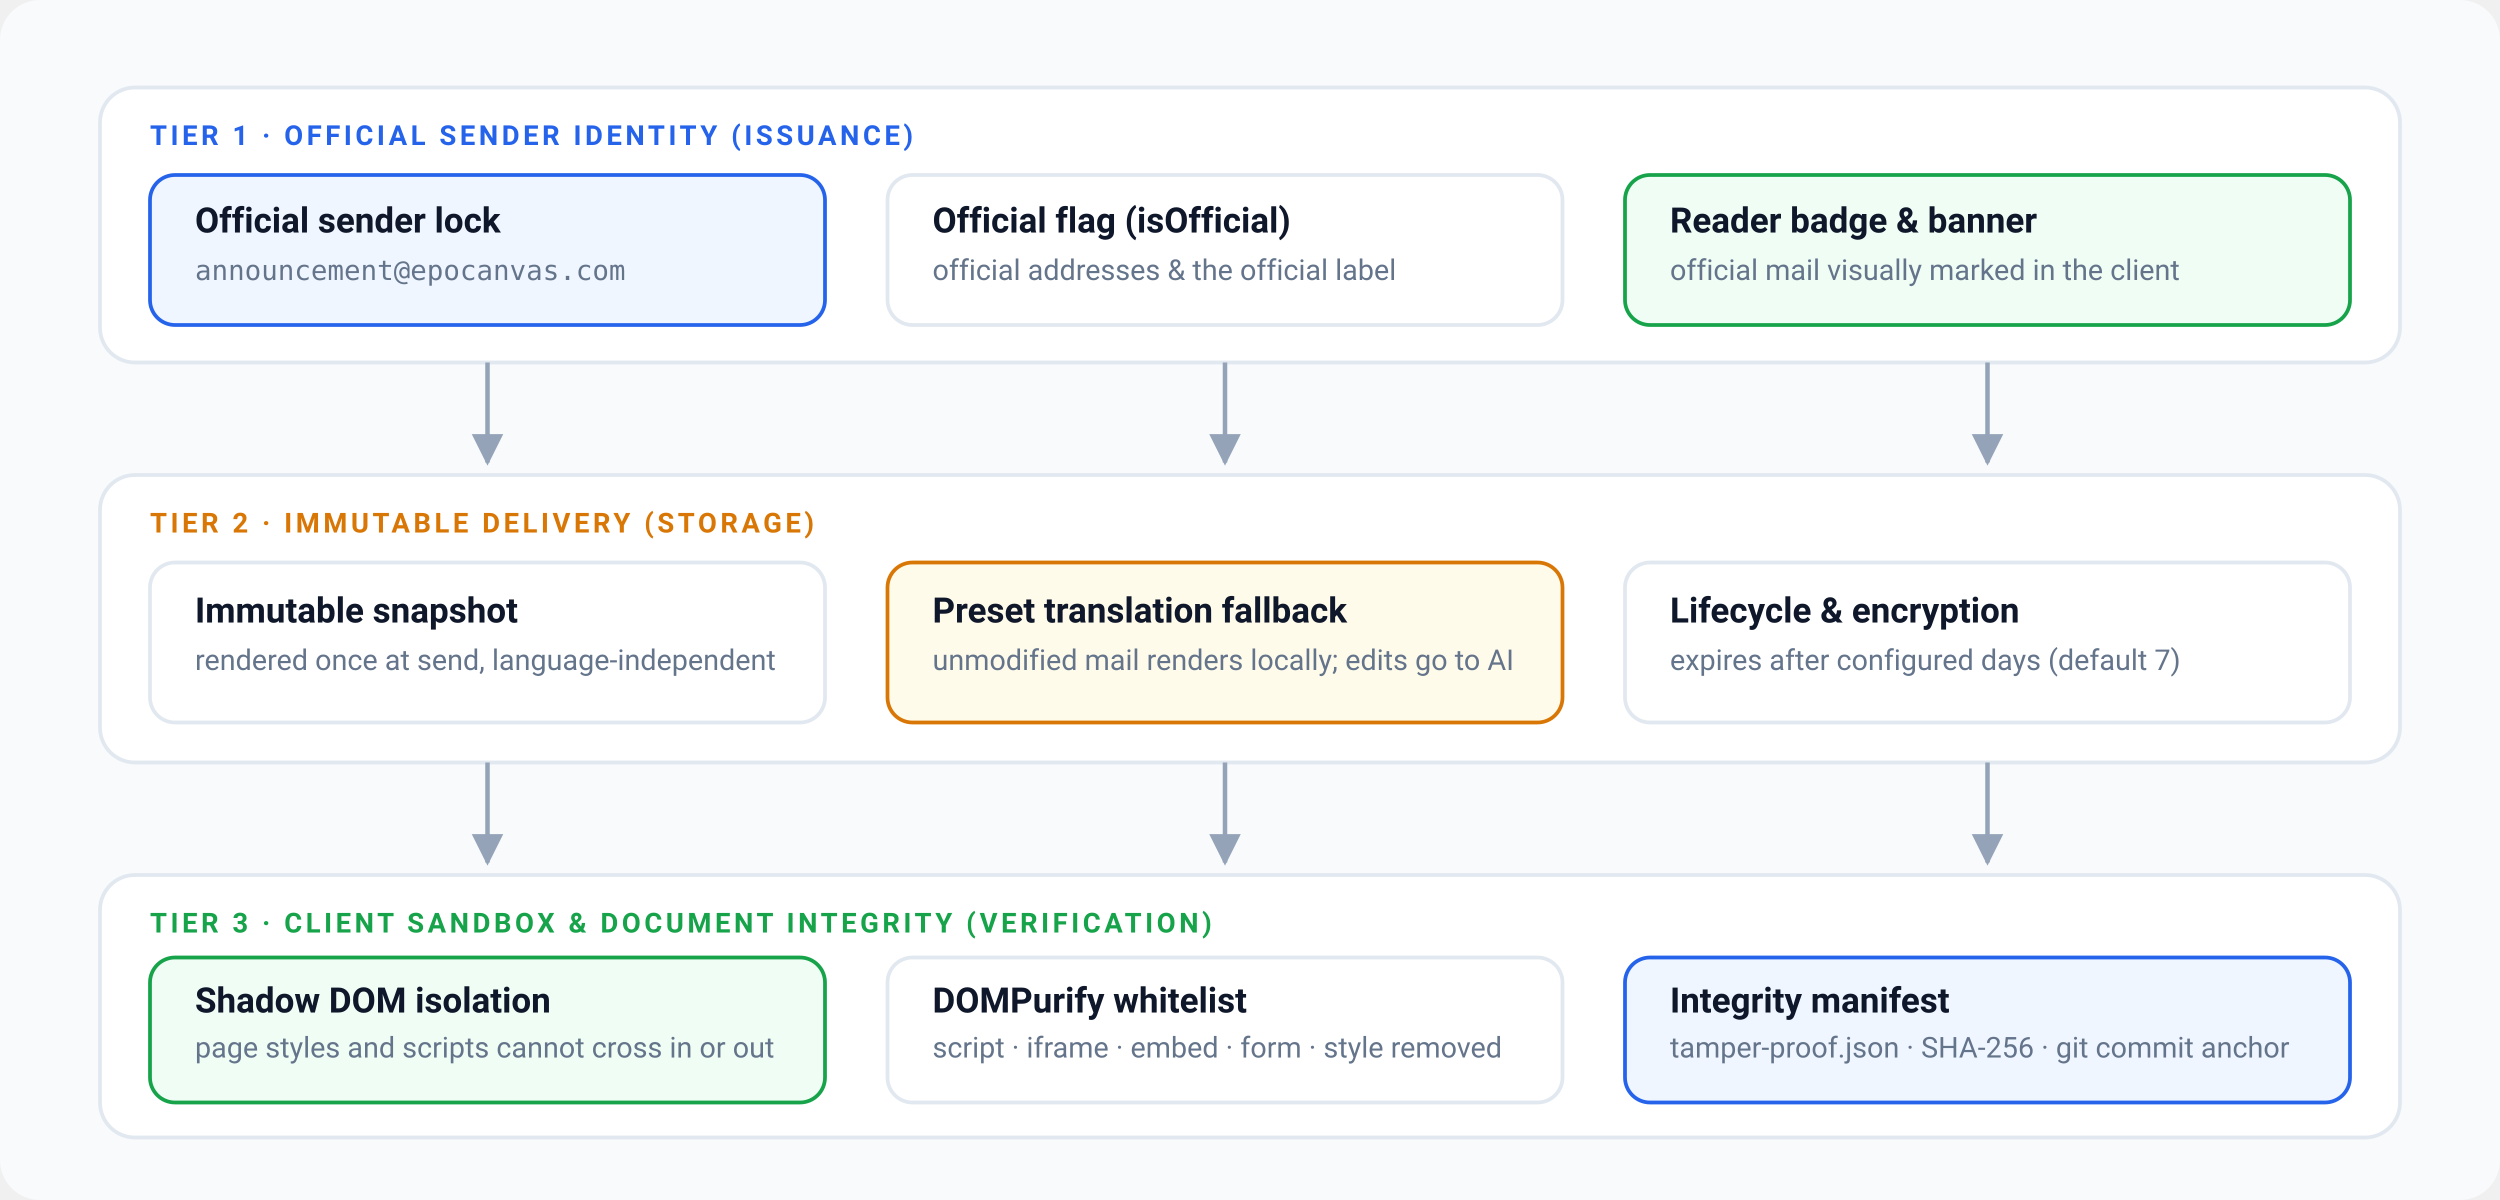
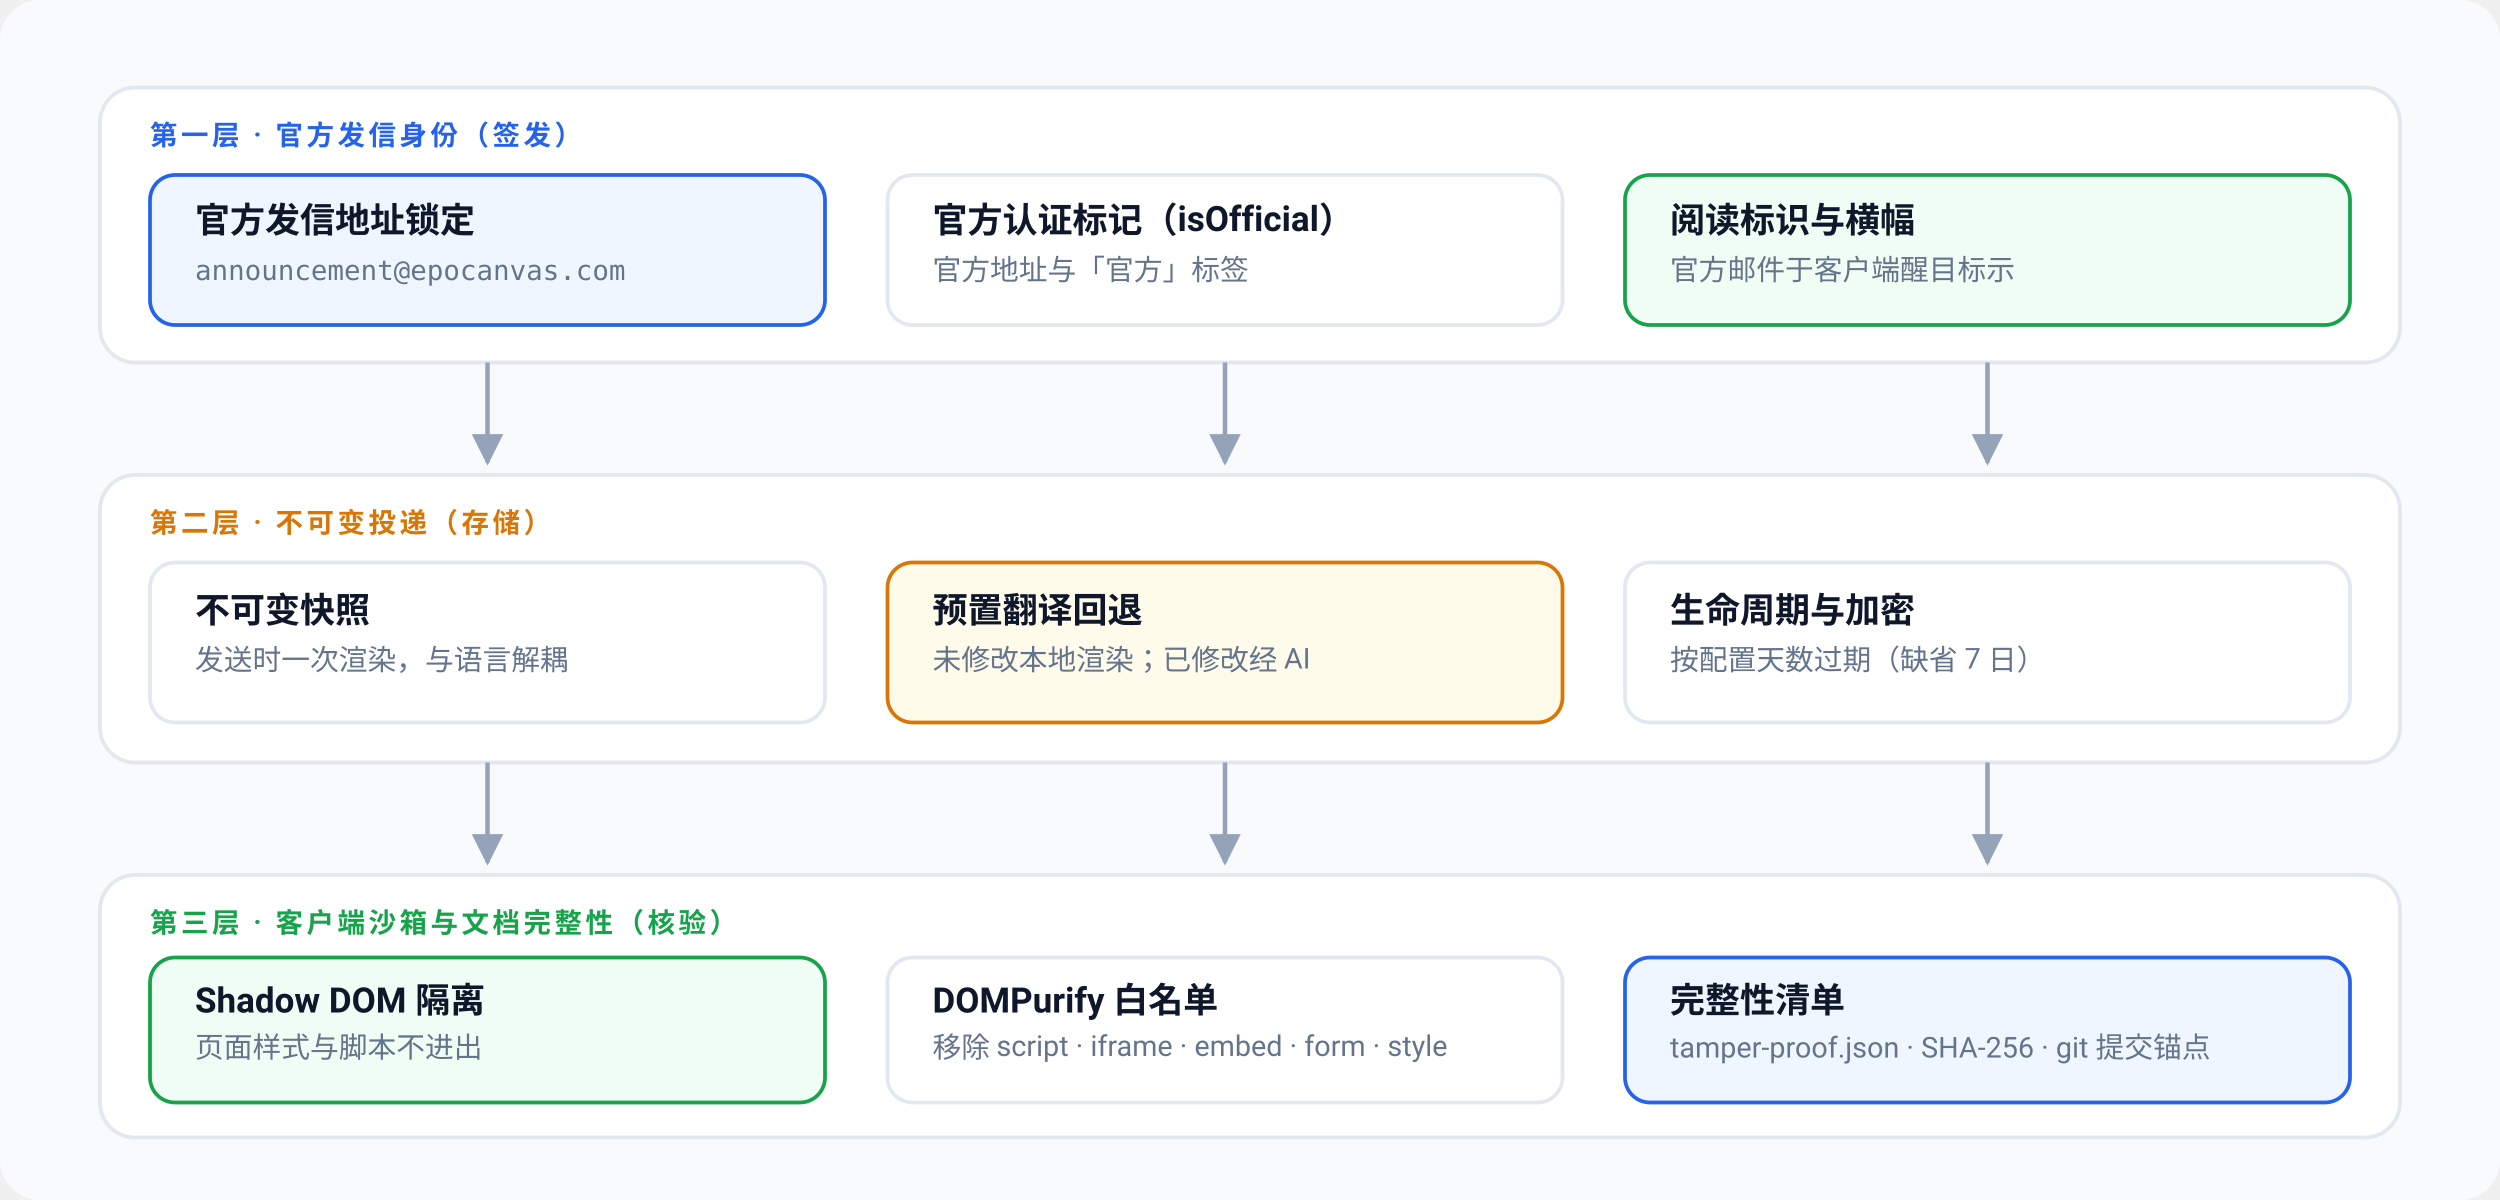
- <svg xmlns="http://www.w3.org/2000/svg" viewBox="0 0 1000 480" width="100%" role="img" aria-label="Official mail pipeline: sender lock and official flag at issuance, immutable snapshot and preset-translation fallback at delivery, client sandbox isolation and document integrity manifest for verification">
+ <svg xmlns="http://www.w3.org/2000/svg" viewBox="0 0 1000 480" width="100%" role="img" aria-label="官方邮件三层处理：签发层锁定官方发信地址并注入认证标记，投递层不可变快照与预置翻译回退，客户端沙箱隔离与文档完整性存证">
  <style>
    .bg { fill: #f8fafc; }
    .band { fill: #ffffff; stroke: #e2e8f0; stroke-width: 1.5; }
    .box { fill: #ffffff; stroke: #e2e8f0; stroke-width: 1.5; }
    .box-blue { fill: #eff6ff; stroke: #2563eb; stroke-width: 1.5; }
    .box-green { fill: #f0fdf4; stroke: #16a34a; stroke-width: 1.5; }
    .box-amber { fill: #fffbeb; stroke: #d97706; stroke-width: 1.5; }
-     .lbl-blue { font: 700 11px -apple-system, 'Segoe UI', Roboto, sans-serif; fill: #2563eb; letter-spacing: 1.4px; }
-     .lbl-green { font: 700 11px -apple-system, 'Segoe UI', Roboto, sans-serif; fill: #16a34a; letter-spacing: 1.4px; }
-     .lbl-amber { font: 700 11px -apple-system, 'Segoe UI', Roboto, sans-serif; fill: #d97706; letter-spacing: 1.4px; }
-     .t { font: 600 14px -apple-system, 'Segoe UI', Roboto, sans-serif; fill: #0f172a; }
-     .b { font: 400 11.5px -apple-system, 'Segoe UI', Roboto, sans-serif; fill: #64748b; }
+     .lbl-blue { font: 700 11px -apple-system, 'Segoe UI', Roboto, 'PingFang TC', 'Microsoft JhengHei', 'Noto Sans', sans-serif; fill: #2563eb; letter-spacing: 1.4px; }
+     .lbl-green { font: 700 11px -apple-system, 'Segoe UI', Roboto, 'PingFang TC', 'Microsoft JhengHei', 'Noto Sans', sans-serif; fill: #16a34a; letter-spacing: 1.4px; }
+     .lbl-amber { font: 700 11px -apple-system, 'Segoe UI', Roboto, 'PingFang TC', 'Microsoft JhengHei', 'Noto Sans', sans-serif; fill: #d97706; letter-spacing: 1.4px; }
+     .t { font: 600 14px -apple-system, 'Segoe UI', Roboto, 'PingFang TC', 'Microsoft JhengHei', 'Noto Sans', sans-serif; fill: #0f172a; }
+     .b { font: 400 11.5px -apple-system, 'Segoe UI', Roboto, 'PingFang TC', 'Microsoft JhengHei', 'Noto Sans', sans-serif; fill: #64748b; }
    .mono { font: 500 11px ui-monospace, 'Cascadia Code', Consolas, monospace; fill: #64748b; }
    .arrow { stroke: #94a3b8; stroke-width: 1.8; fill: none; marker-end: url(#pa); }
    @media (prefers-color-scheme: dark) {
      .bg { fill: #0b0f19; }
      .band { fill: #111827; stroke: #1e293b; }
      .box { fill: #111827; stroke: #1e293b; }
      .box-blue { fill: rgba(59,130,246,0.12); stroke: #3b82f6; }
      .box-green { fill: rgba(34,197,94,0.12); stroke: #22c55e; }
      .box-amber { fill: rgba(245,158,11,0.12); stroke: #f59e0b; }
      .lbl-blue { fill: #60a5fa; }
      .lbl-green { fill: #4ade80; }
      .lbl-amber { fill: #fbbf24; }
      .t { fill: #f1f5f9; }
      .b { fill: #94a3b8; }
      .mono { fill: #94a3b8; }
      .arrow { stroke: #475569; }
    }
  </style>
  <defs>
    <marker id="pa" viewBox="0 0 10 10" refX="9" refY="5" markerWidth="7" markerHeight="7" orient="auto-start-reverse">
      <path d="M0,0 L10,5 L0,10 z" fill="#94a3b8" />
    </marker>
  </defs>
  <rect class="bg" width="1000" height="480" rx="16" />
  <rect class="band" x="40" y="35" width="920" height="110" rx="14" />
-   <text class="lbl-blue" x="60" y="58">TIER 1 · OFFICIAL SENDER IDENTITY (ISSUANCE)</text>
+   <text class="lbl-blue" x="60" y="58">第一层 · 官方发信身份（签发）</text>
  <rect class="box-blue" x="60" y="70" width="270" height="60" rx="10" />
-   <text class="t" x="78" y="93">Official sender lock</text>
+   <text class="t" x="78" y="93" font-size="13">官方发信地址锁定</text>
  <text class="mono" x="78" y="112">announcement@epocanvas.com</text>
  <rect class="box" x="355" y="70" width="270" height="60" rx="10" />
-   <text class="t" x="373" y="93">Official flag (isOfficial)</text>
-   <text class="b" x="373" y="112">official addresses &amp; the official label</text>
+   <text class="t" x="373" y="93" font-size="13">官方认证标记（isOfficial）</text>
+   <text class="b" x="373" y="112">官方地址与「官方」标签</text>
  <rect class="box-green" x="650" y="70" width="290" height="60" rx="10" />
-   <text class="t" x="668" y="93">Reader badge &amp; banner</text>
-   <text class="b" x="668" y="112">official mail visually marked in the client</text>
+   <text class="t" x="668" y="93" font-size="13">阅读标识与横幅</text>
+   <text class="b" x="668" y="112">官方邮件于客户端醒目标示</text>
  <path class="arrow" d="M195,145 L195,185" />
  <path class="arrow" d="M490,145 L490,185" />
  <path class="arrow" d="M795,145 L795,185" />
  <rect class="band" x="40" y="190" width="920" height="115" rx="14" />
-   <text class="lbl-amber" x="60" y="213">TIER 2 · IMMUTABLE DELIVERY (STORAGE)</text>
+   <text class="lbl-amber" x="60" y="213">第二层 · 不可变投递（存储）</text>
  <rect class="box" x="60" y="225" width="270" height="64" rx="10" />
-   <text class="t" x="78" y="249">Immutable snapshot</text>
-   <text class="b" x="78" y="268">rendered once at send, language-independent</text>
+   <text class="t" x="78" y="249" font-size="13">不可变快照</text>
+   <text class="b" x="78" y="268">发送时一次渲染，与语言解耦</text>
  <rect class="box-amber" x="355" y="225" width="270" height="64" rx="10" />
-   <text class="t" x="373" y="249">Preset translation fallback</text>
-   <text class="b" x="373" y="268">unmodified mail renders locally; edits go to AI</text>
+   <text class="t" x="373" y="249" font-size="13">预置翻译回退</text>
+   <text class="b" x="373" y="268">未修改本地渲染；已修改经 AI</text>
  <rect class="box" x="650" y="225" width="290" height="64" rx="10" />
-   <text class="t" x="668" y="249">Lifecycle &amp; encryption</text>
-   <text class="b" x="668" y="268">expires after configured days (default 7)</text>
+   <text class="t" x="668" y="249" font-size="13">生命周期与加密</text>
+   <text class="b" x="668" y="268">按配置天数过期（缺省 7 日）</text>
  <path class="arrow" d="M195,305 L195,345" />
  <path class="arrow" d="M490,305 L490,345" />
  <path class="arrow" d="M795,305 L795,345" />
  <rect class="band" x="40" y="350" width="920" height="105" rx="14" />
-   <text class="lbl-green" x="60" y="373">TIER 3 · CLIENT SANDBOX &amp; DOCUMENT INTEGRITY (VERIFICATION)</text>
+   <text class="lbl-green" x="60" y="373">第三层 · 客户端沙箱与文档完整性（核验）</text>
  <rect class="box-green" x="60" y="383" width="270" height="58" rx="10" />
-   <text class="t" x="78" y="405">Shadow DOM isolation</text>
-   <text class="b" x="78" y="423">page styles and scripts cannot cross in or out</text>
+   <text class="t" x="78" y="405" font-size="13">Shadow DOM 隔离</text>
+   <text class="b" x="78" y="423">页面样式与脚本不进出</text>
  <rect class="box" x="355" y="383" width="270" height="58" rx="10" />
-   <text class="t" x="373" y="405">DOMPurify whitelist</text>
-   <text class="b" x="373" y="423">script · iframe · embed · form · style removed</text>
+   <text class="t" x="373" y="405" font-size="13">DOMPurify 白名单</text>
+   <text class="b" x="373" y="423">移除 script · iframe · embed · form · style</text>
  <rect class="box-blue" x="650" y="383" width="290" height="58" rx="10" />
-   <text class="t" x="668" y="405">Integrity manifest</text>
-   <text class="b" x="668" y="423">tamper-proof.json · SHA-256 · git commit anchor</text>
+   <text class="t" x="668" y="405" font-size="13">完整性清单</text>
+   <text class="b" x="668" y="423">tamper-proof.json · SHA-256 · git 提交锚点</text>
</svg>
